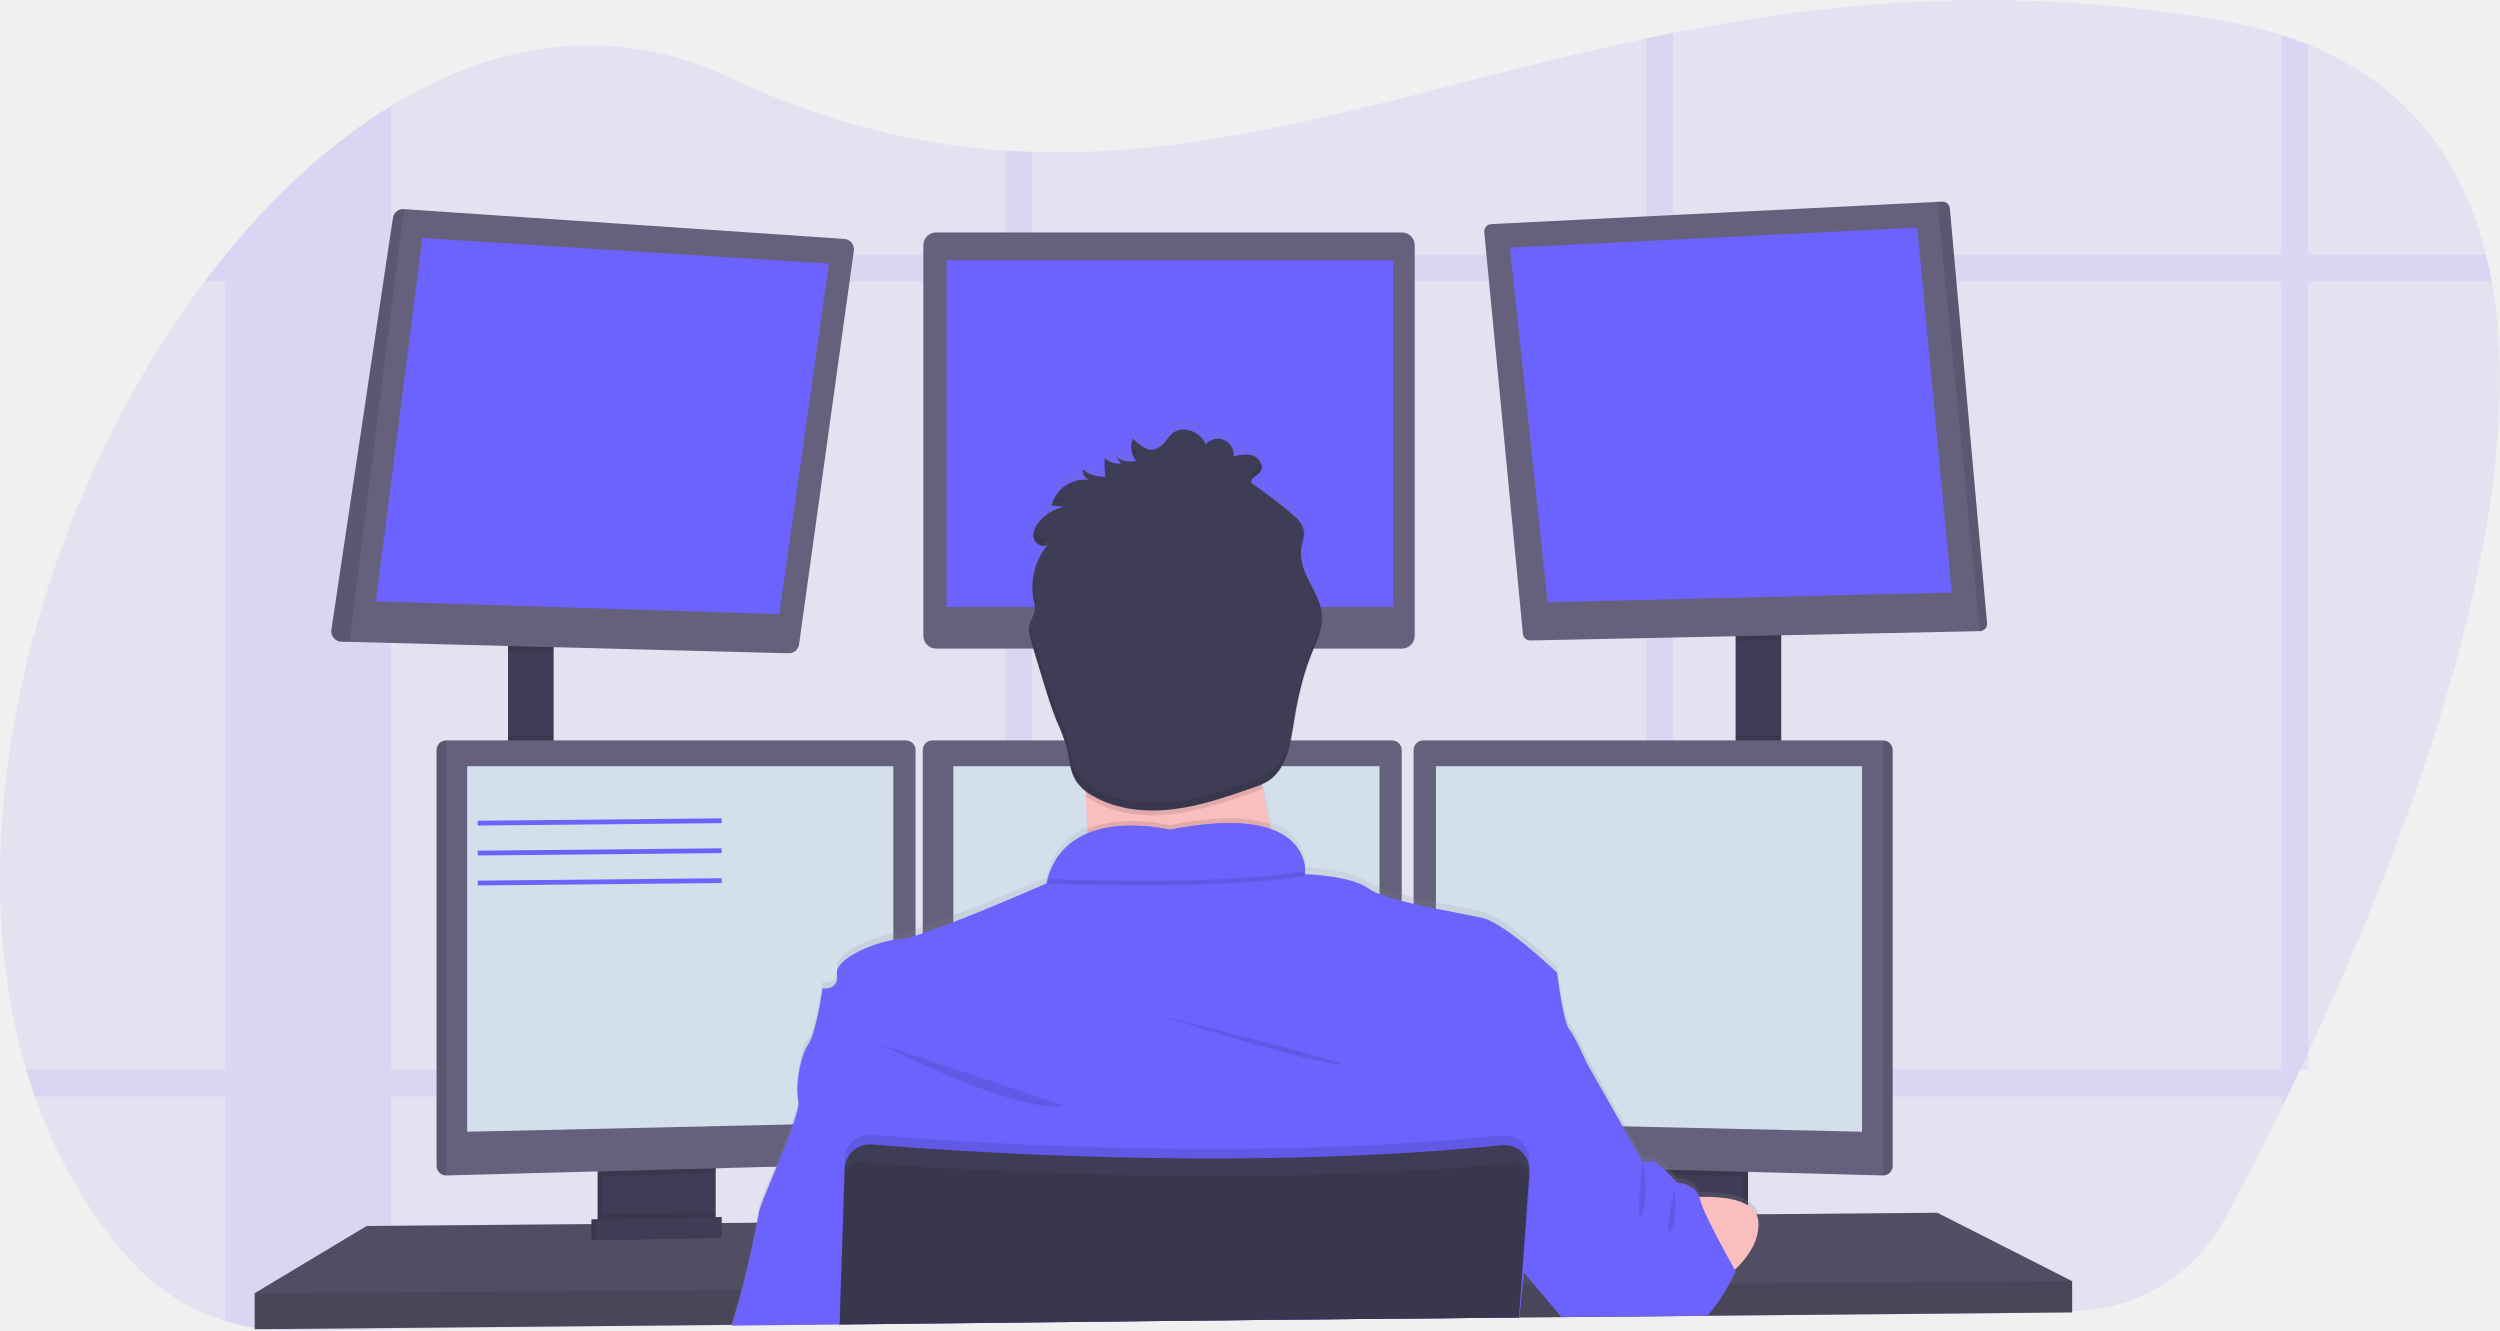
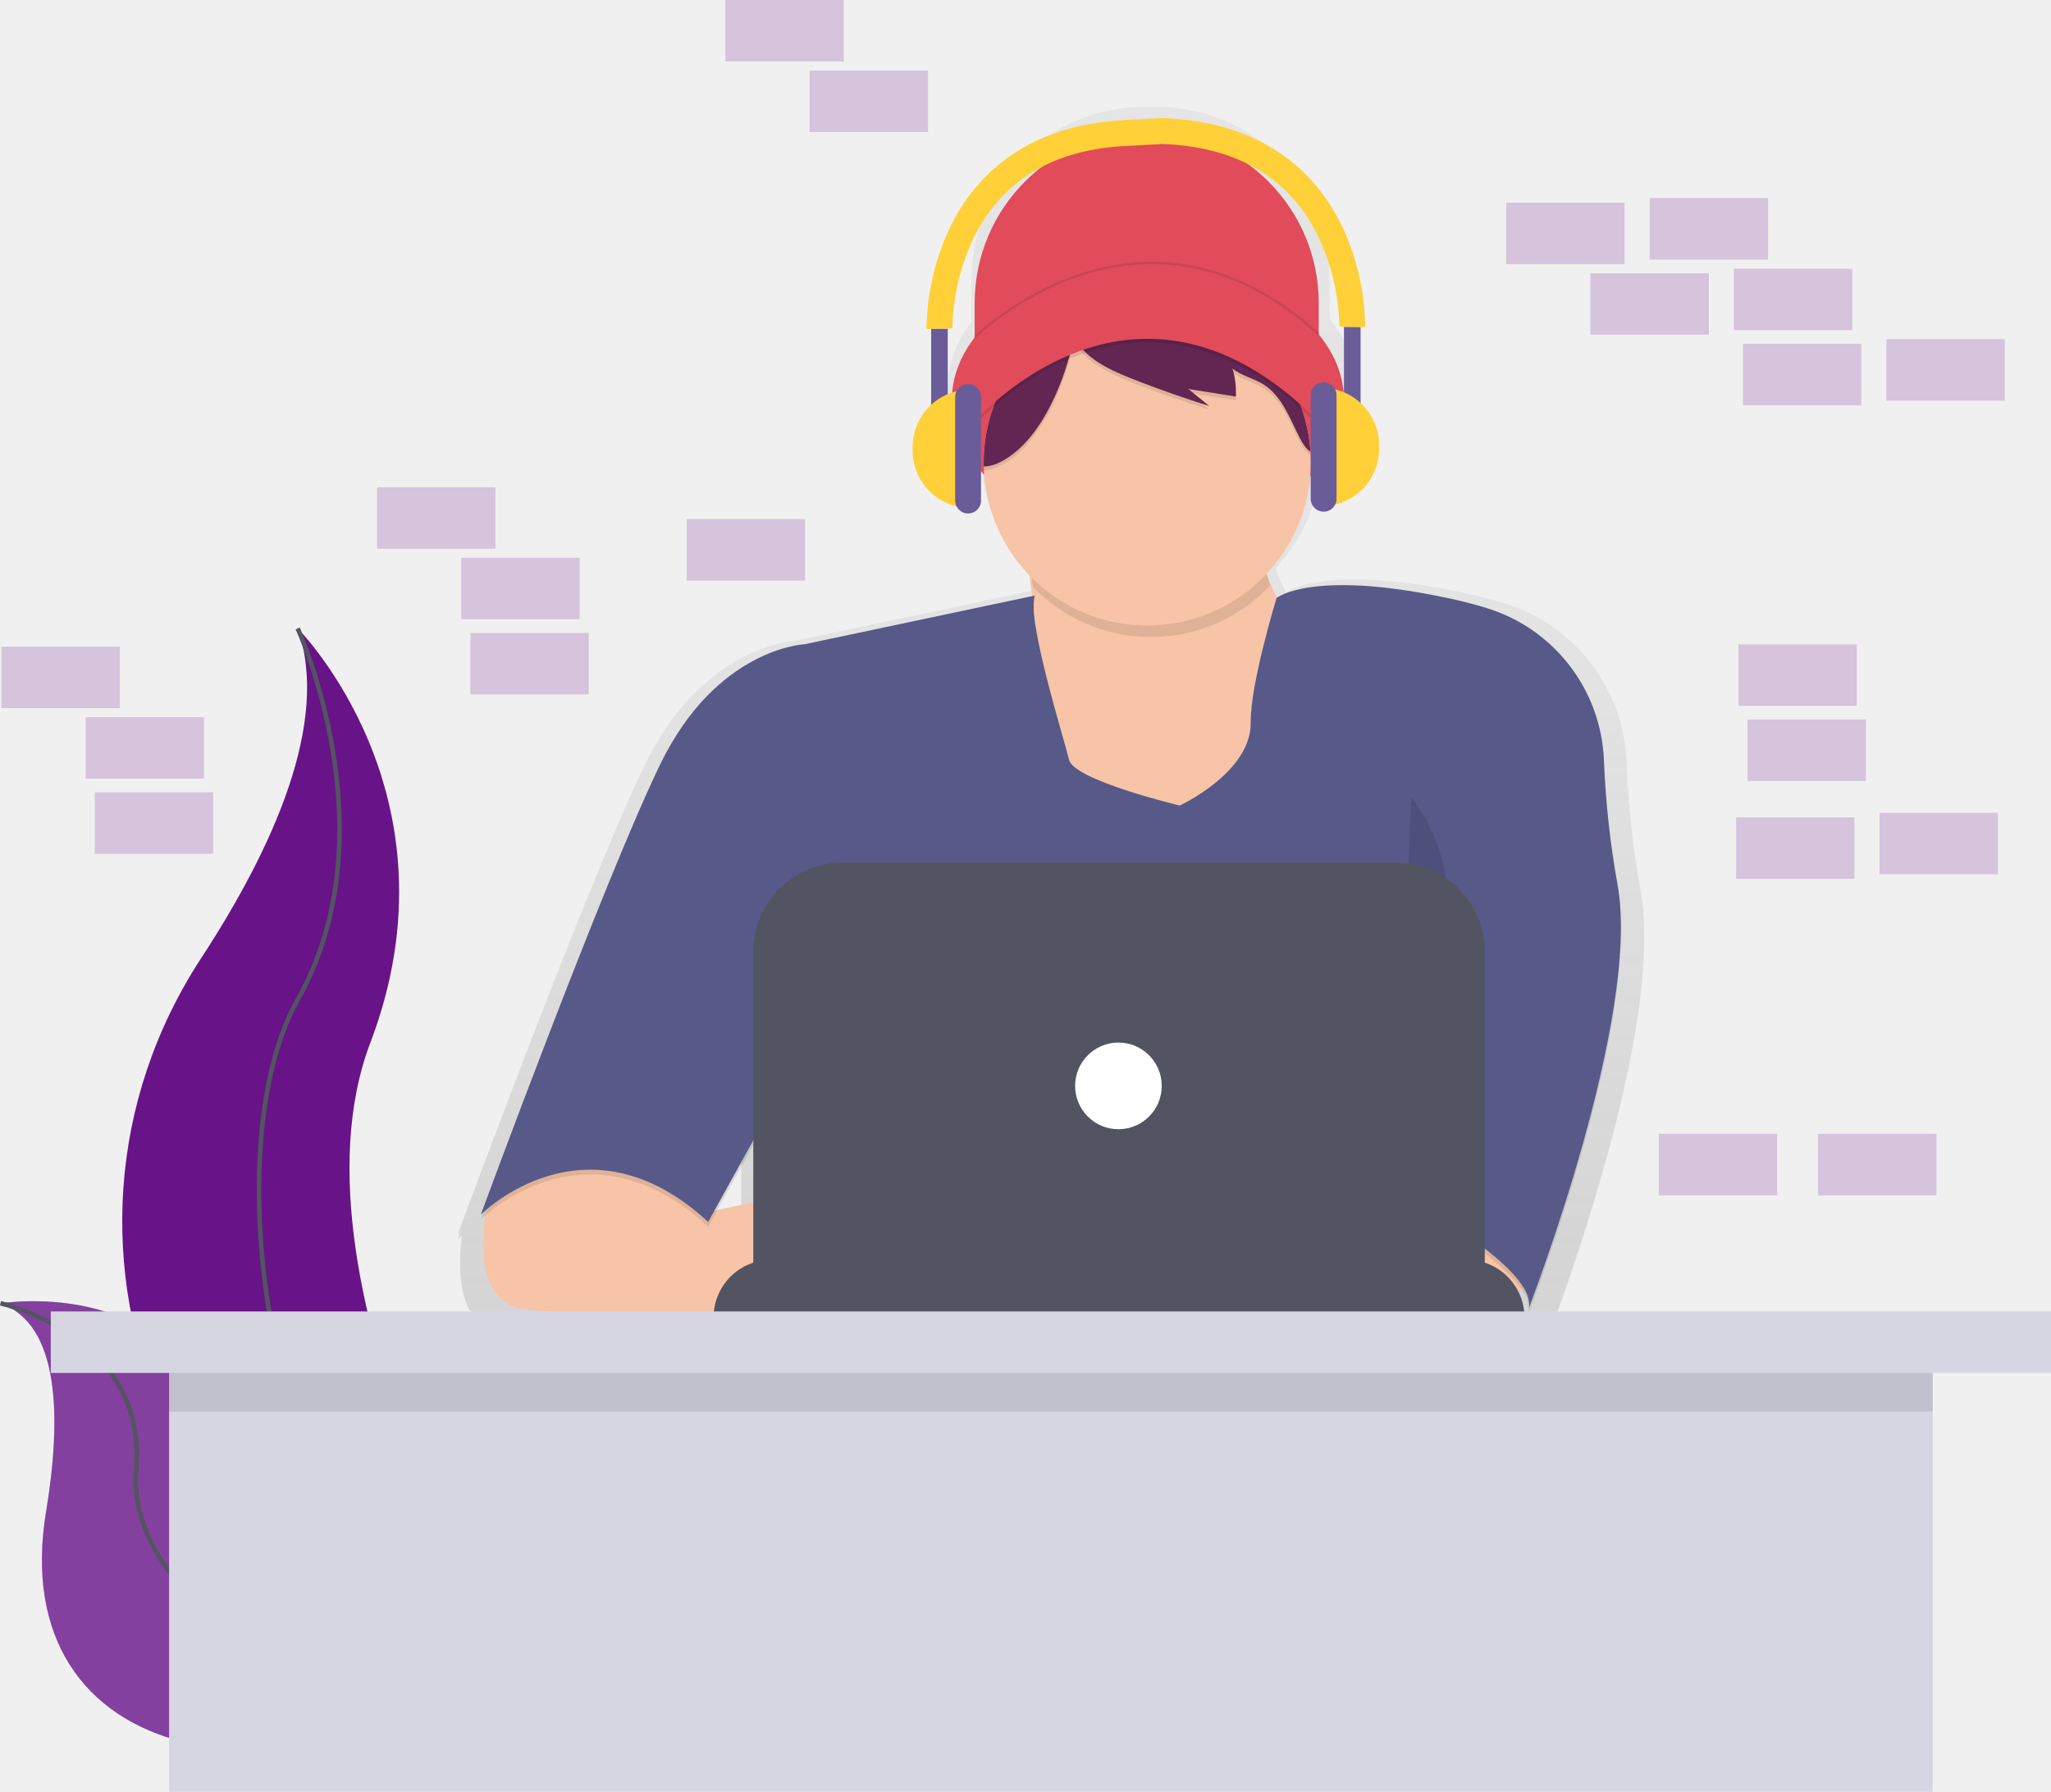
- <svg xmlns="http://www.w3.org/2000/svg" id="59725d3d-bdd8-4af0-9b66-49b8d09410bc" data-name="Layer 1" width="1041.32" height="554.17" viewBox="0 0 1041.32 554.17">
+ <svg xmlns="http://www.w3.org/2000/svg" id="6088ba52-b752-42bb-ac91-0a74df332082" data-name="Layer 1" width="900.94" height="787" viewBox="0 0 900.94 787">
  <defs>
-     <linearGradient id="dff037aa-d578-4bab-81e7-399360663117" x1="597.75" y1="725.44" x2="597.75" y2="347.69" gradientUnits="userSpaceOnUse">
+     <linearGradient id="33dd52eb-d837-4874-aadb-63a17bd6edfc" x1="611.05" y1="646" x2="611.05" y2="103.5" gradientUnits="userSpaceOnUse">
      <stop offset="0" stop-color="gray" stop-opacity="0.25" />
      <stop offset="0.54" stop-color="gray" stop-opacity="0.12" />
      <stop offset="1" stop-color="gray" stop-opacity="0.1" />
    </linearGradient>
  </defs>
-   <path d="M1040.82,611.12q-1.74,3.75-3.47,7.4-2.7,5.67-5.33,11.12c-.78,1.61-1.56,3.19-2.32,4.77-8.6,17.57-16.63,33.11-23.45,45.89A73.21,73.21,0,0,1,942.44,719l-151.65,1.65h-1.6l-13,.14-11.12.12-34.1.37-1.38,0-17.36.19h-.53l-107,1.16-95.51,1-11.11.12-69,.75H429l-44.75.48h-.48l-141.5,1.53-42.33.46a88.07,88.07,0,0,1-26.67-3.82,86.39,86.39,0,0,1-39.09-24.75C116,678.37,102.75,655,93.85,629.64q-1.93-5.49-3.6-11.12C59.44,514.37,97,380,164.6,290.08q4.25-5.64,8.64-11l.07-.08c20.79-25.52,44.1-46.84,68.93-62,44-26.91,92.75-34.49,140.7-11.9,40.57,19.12,78.45,28.11,115.17,30.55,3.71.24,7.42.42,11.11.53,84.23,2.65,163.17-27.7,255.87-47.29,3.69-.78,7.39-1.55,11.12-2.28,66.13-13.16,139.49-20.1,226.73-5.51a189.09,189.09,0,0,1,26.76,6.4q5.77,1.86,11.12,4c41.64,16.94,64.35,48.24,74,87.46q1.37,5.46,2.37,11.11C1134.3,384.41,1084.19,518.23,1040.82,611.12Z" transform="translate(-79.34 -172.91)" fill="#6c63ff" opacity="0.1" />
+   <rect x="763.63" y="283" width="52" height="27" fill="#681388" opacity="0.2" />
+   <rect x="767.63" y="316" width="52" height="27" fill="#681388" opacity="0.2" />
+   <rect x="724.63" y="87" width="52" height="27" fill="#681388" opacity="0.2" />
+   <rect x="761.63" y="118" width="52" height="27" fill="#681388" opacity="0.2" />
+   <rect x="661.63" y="89" width="52" height="27" fill="#681388" opacity="0.2" />
+   <rect x="828.63" y="149" width="52" height="27" fill="#681388" opacity="0.2" />
+   <rect x="765.63" y="151" width="52" height="27" fill="#681388" opacity="0.2" />
+   <rect x="698.63" y="120" width="52" height="27" fill="#681388" opacity="0.2" />
+   <rect x="825.63" y="357" width="52" height="27" fill="#681388" opacity="0.2" />
+   <rect x="762.63" y="359" width="52" height="27" fill="#681388" opacity="0.2" />
+   <path d="M280.17,332.5s73.29,73.29,31.92,182S383,804.14,383,804.14s-1.2-.18-3.43-.57C229.05,777,154.26,604.85,238,477,269.08,429.41,294.62,373.64,280.17,332.5Z" transform="translate(-149.42 -56.5)" fill="#681388" />
+   <path d="M280.17,332.5s41.37,89.84,0,163.12-7.09,279,102.84,308.52" transform="translate(-149.42 -56.5)" fill="none" stroke="#535461" stroke-miterlimit="10" stroke-width="2" />
+   <path d="M149.63,628.92s83.63-13.32,91.25,61.63S401.7,775.89,401.7,775.89s-1,.68-2.87,1.91c-126.49,83-247.4,52.89-229.17-57.36C176.43,679.45,175.87,638.28,149.63,628.92Z" transform="translate(-149.42 -56.5)" fill="#681388" />
+   <path d="M149.63,628.92s83.63-13.32,91.25,61.63S401.7,775.89,401.7,775.89s-1,.68-2.87,1.91c-126.49,83-247.4,52.89-229.17-57.36C176.43,679.45,175.87,638.28,149.63,628.92Z" transform="translate(-149.42 -56.5)" fill="#f5f5f5" opacity="0.2" />
+   <path d="M149.63,628.92s64.91,14.25,59.58,73.27S305.61,832,401.7,775.89" transform="translate(-149.42 -56.5)" fill="none" stroke="#535461" stroke-miterlimit="10" stroke-width="2" />
+   <rect x="0.63" y="284" width="52" height="27" fill="#681388" opacity="0.2" />
+   <rect x="37.63" y="315" width="52" height="27" fill="#681388" opacity="0.2" />
+   <rect x="318.63" width="52" height="27" fill="#681388" opacity="0.2" />
+   <rect x="728.63" y="498" width="52" height="27" fill="#681388" opacity="0.2" />
+   <rect x="41.63" y="348" width="52" height="27" fill="#681388" opacity="0.2" />
+   <rect x="355.63" y="31" width="52" height="27" fill="#681388" opacity="0.2" />
+   <rect x="165.63" y="214" width="52" height="27" fill="#681388" opacity="0.2" />
+   <rect x="202.63" y="245" width="52" height="27" fill="#681388" opacity="0.2" />
+   <rect x="301.63" y="228" width="52" height="27" fill="#681388" opacity="0.2" />
+   <rect x="206.63" y="278" width="52" height="27" fill="#681388" opacity="0.2" />
+   <rect x="798.63" y="498" width="52" height="27" fill="#681388" opacity="0.2" />
+   <path d="M870.07,447.61a412.25,412.25,0,0,1-6.18-56.71h0a76,76,0,0,0-53.46-69.38c-5.46-1.68-11.47-3.25-18.11-4.66-58.2-12.36-75.88-1.57-77.89-.15A74.63,74.63,0,0,1,710,307.1c-.1-.34-.19-.68-.29-1a74.51,74.51,0,0,0,19.91-44.89c9.71-9.84,15.38-21.72,15.38-34.51,0-11-4.2-21.32-11.55-30.25V179.07a75.57,75.57,0,0,0-75.57-75.57h-6.13a75.57,75.57,0,0,0-75.57,75.57v18.73c-6.67,8.61-10.45,18.44-10.45,28.88,0,12.52,5.44,24.16,14.78,33.88a74.52,74.52,0,0,0,20.74,46.34c.41,2.84.83,5.89,1.24,9.11L498.39,338s-40.14,1.65-66,55C410.52,438.19,367,554.29,354.11,588.85h0c-2.33,6.26-3.65,9.85-3.65,9.85s.43-.43,1.24-1.17l-1.24,3.37s.63-.64,1.83-1.69c-1.82,14.46-2.08,39.29,16.86,42.38,15.88,2.59,56.8,3.66,87.71,4.09v0H459c20.49.27,36.08.27,36.08.27v-.27H827.52v-3.41a22.91,22.91,0,0,0-1.83-9l.46-.56a18.25,18.25,0,0,1,3.45,8,8,8,0,0,1-.16.84l.2-.51a8.56,8.56,0,0,1-.2,2.71s42.65-109.89,42.19-175.51A111.17,111.17,0,0,0,870.07,447.61ZM604.22,330.86a76.25,76.25,0,0,1-1.06-9.48s0-.06,0-.09C603.53,324.38,603.89,327.58,604.22,330.86ZM475,566.9v26.19L458.6,596.6Z" transform="translate(-149.42 -56.5)" fill="url(#33dd52eb-d837-4874-aadb-63a17bd6edfc)" />
+   <path d="M503.71,57.57h0a75.57,75.57,0,0,1,75.57,75.57v32.24a0,0,0,0,1,0,0H428.14a0,0,0,0,1,0,0V133.14A75.57,75.57,0,0,1,503.71,57.57Z" fill="#e14b5a" />
+   <ellipse cx="504.24" cy="175.95" rx="86.14" ry="59.19" fill="#e14b5a" />
+   <path d="M598.44,289.79s18,94.07,0,119.44,55,35.41,55,35.41L729,417.16l10.57-67.65s-46-25.9-36.47-78.22Z" transform="translate(-149.42 -56.5)" fill="#f7c4a7" />
+   <path d="M821.46,606.89s4.76,20.61-21.14,24.31a146.45,146.45,0,0,1-46.08-.55l-5.71-51.77h60.25Z" transform="translate(-149.42 -56.5)" fill="#f7c4a7" />
+   <path d="M364.12,580.51S352.68,627,378.58,631.2s121,4.23,121,4.23v-55l-43.06,9.2L416.1,550.87Z" transform="translate(-149.42 -56.5)" fill="#f7c4a7" />
+   <path d="M604,320.18l-101.21,21.4s-38.58,1.59-63.42,52.85-78.75,197.66-78.75,197.66,46-46.51,99.89,3.17l35.94-65-7.93,103.06H767V584.69s58.13,31.18,53.91,48.62c0,0,49.75-128.18,39-186.43a396.18,396.18,0,0,1-5.94-54.5h0a73,73,0,0,0-51.38-66.67c-5.24-1.61-11-3.12-17.4-4.47-59.72-12.68-75,0-75,0s-11.57,37.64-11.36,54.7c.26,21.93-31.18,36.47-31.18,36.47s-46.51-11.1-48.62-20.08S600.28,330.75,604,320.18Z" transform="translate(-149.42 -56.5)" opacity="0.1" />
+   <path d="M604,318.07l-101.21,21.4s-38.58,1.59-63.42,52.85S360.61,590,360.61,590s46-46.51,99.89,3.17l35.94-65L488.51,631.2H767V582.58s58.13,31.18,53.91,48.62c0,0,49.75-128.18,39-186.43a396.18,396.18,0,0,1-5.94-54.5h0a73,73,0,0,0-51.38-66.67c-5.24-1.61-11-3.12-17.4-4.47-59.72-12.68-75,0-75,0s-11.57,37.64-11.36,54.7c.26,21.93-31.18,36.47-31.18,36.47s-46.51-11.1-48.62-20.08S600.28,328.64,604,318.07Z" transform="translate(-149.42 -56.5)" fill="#575988" />
+   <path d="M707.42,313.58a71.53,71.53,0,0,1-2.76-37.52L600,294.55s1.51,7.91,3.22,19.76a71.86,71.86,0,0,0,104.18-.73Z" transform="translate(-149.42 -56.5)" opacity="0.1" />
+   <path d="M725.27,259.67a71.88,71.88,0,0,1-143.73,1.74c0-.58,0-1.16,0-1.74a71.89,71.89,0,0,1,40.29-64.59q3.23-1.58,6.64-2.84a72.39,72.39,0,0,1,37-3.44h0a71.82,71.82,0,0,1,59.61,66.1Q725.27,257.27,725.27,259.67Z" transform="translate(-149.42 -56.5)" fill="#f7c4a7" />
  <g opacity="0.1">
-     <path d="M242.24,217V726.62l-42.33.46a88.07,88.07,0,0,1-26.67-3.82V279h.07C194.1,253.45,217.41,232.13,242.24,217Z" transform="translate(-79.34 -172.91)" fill="#6c63ff" />
-     <path d="M1117.24,290.08H164.6q4.25-5.64,8.64-11V279h941.63Q1116.24,284.43,1117.24,290.08Z" transform="translate(-79.34 -172.91)" fill="#6c63ff" />
-     <path d="M1040.82,191.51v427h-3.47q-2.7,5.67-5.33,11.12c-.78,1.61-1.56,3.19-2.32,4.77V187.47Q1035.47,189.33,1040.82,191.51Z" transform="translate(-79.34 -172.91)" fill="#6c63ff" />
-     <path d="M776.21,186.58V720.83l-11.12.12V188.86C768.78,188.08,772.48,187.31,776.21,186.58Z" transform="translate(-79.34 -172.91)" fill="#6c63ff" />
-     <path d="M509.22,236.15V723.73l-11.11.12V235.62C501.82,235.86,505.53,236,509.22,236.15Z" transform="translate(-79.34 -172.91)" fill="#6c63ff" />
-     <path d="M1037.35,618.52q-2.7,5.67-5.33,11.12H93.85q-1.93-5.49-3.6-11.12Z" transform="translate(-79.34 -172.91)" fill="#6c63ff" />
+     <path d="M628.36,193.93l.1-.06q-3.41,1.26-6.64,2.84a71.89,71.89,0,0,0-40.29,64.59c0,.58,0,1.16,0,1.74a16,16,0,0,0,6.45-1.55c17.52-8.18,28-33.2,32.16-50.65C621.64,204.59,623.05,197.55,628.36,193.93Z" transform="translate(-149.42 -56.5)" />
+     <path d="M683.37,195.94a71.28,71.28,0,0,0-17.87-5.51,23.06,23.06,0,0,1,12.83,8.06,32.86,32.86,0,0,1,3.93,7,72.07,72.07,0,0,0-60.45,1.25c4.51,9.89,18.5,15.28,27.84,18.89q15.34,5.92,31,10.83l-9.24-7.5,20.87,3.32a36.15,36.15,0,0,0-1.46-12.3c4,3.22,9.3,4.3,13.64,7,8.13,5.13,11.52,15,15.95,23.55,1.17,2.26,2.55,4.57,4.66,6A71.91,71.91,0,0,0,683.37,195.94Z" transform="translate(-149.42 -56.5)" />
  </g>
-   <rect x="211.6" y="265.83" width="19" height="57.66" fill="#3f3d56" />
-   <rect x="722.93" y="262.83" width="19" height="61" fill="#3f3d56" />
-   <polygon points="863.1 533.65 863.1 546.65 711.18 548.05 709.56 548.08 651.82 548.61 650.44 548.63 632.89 548.78 632.37 548.78 525.39 549.77 349.78 551.4 349.63 551.4 304.98 551.82 304.5 551.83 106.1 553.65 106.1 538.65 152.75 510.65 246.35 509.87 248.35 509.86 249.01 509.85 251.01 509.82 295.95 509.45 297.96 509.44 298.6 509.43 300.6 509.42 315.01 509.3 315.39 509.29 350.94 508.99 351.23 508.99 628.63 506.65 635.42 506.6 636.1 506.6 641.28 506.55 678.93 506.24 680.93 506.21 682.78 506.19 683.74 506.19 695.45 506.1 697.77 506.07 700.88 506.05 710.63 505.96 726.1 505.83 728.1 505.81 731.58 505.79 732.23 505.79 806.94 505.15 863.1 533.65" fill="#65617d" />
-   <polygon points="863.1 533.65 863.1 546.65 711.18 548.05 709.56 548.08 651.82 548.61 650.44 548.63 632.89 548.78 632.37 548.78 525.39 549.77 349.78 551.4 349.63 551.4 304.98 551.82 304.5 551.83 106.1 553.65 106.1 538.65 152.75 510.65 246.35 509.87 248.35 509.86 249.01 509.85 251.01 509.82 295.95 509.45 297.96 509.44 298.6 509.43 300.6 509.42 315.01 509.3 315.39 509.29 350.94 508.99 351.23 508.99 628.63 506.65 635.42 506.6 636.1 506.6 641.28 506.55 678.93 506.24 680.93 506.21 682.78 506.19 683.74 506.19 695.45 506.1 697.77 506.07 700.88 506.05 710.63 505.96 726.1 505.83 728.1 505.81 731.58 505.79 732.23 505.79 806.94 505.15 863.1 533.65" opacity="0.2" />
-   <path d="M375.44,656.57v24.49a6.13,6.13,0,0,1-3.5,5.54,6,6,0,0,1-2.5.6l-34.9.74a6,6,0,0,1-2.7-.57,6.12,6.12,0,0,1-3.57-5.57V656.57Z" transform="translate(-79.34 -172.91)" fill="#3f3d56" />
-   <path d="M375.44,656.57v24.49a6.13,6.13,0,0,1-3.5,5.54,6,6,0,0,1-2.5.6l-34.9.74a6,6,0,0,1-2.7-.57,6.12,6.12,0,0,1-3.57-5.57V656.57Z" transform="translate(-79.34 -172.91)" opacity="0.1" />
-   <path d="M377.44,656.57v24.49a6.13,6.13,0,0,1-3.5,5.54,6,6,0,0,1-2.5.6l-34.9.74a6,6,0,0,1-2.7-.57,6.12,6.12,0,0,1-3.57-5.57V656.57Z" transform="translate(-79.34 -172.91)" fill="#3f3d56" />
-   <rect x="680.93" y="483.66" width="47.17" height="31.5" fill="#3f3d56" />
-   <rect x="680.93" y="483.66" width="47.17" height="31.5" opacity="0.1" />
-   <rect x="678.93" y="483.66" width="47.17" height="31.5" fill="#3f3d56" />
-   <polygon points="230.6 265.82 230.6 271.55 211.6 271.06 211.6 265.82 230.6 265.82" opacity="0.1" />
-   <path d="M435,277.31l-22.83,164a4.3,4.3,0,0,1-4.37,3.71L225,440.28l-3.47-.09a4.3,4.3,0,0,1-4.16-4.87L243,263.64a4.3,4.3,0,0,1,4.54-3.63L431,272.43A4.29,4.29,0,0,1,435,277.31Z" transform="translate(-79.34 -172.91)" fill="#65617d" />
-   <polygon points="175.93 99.16 156.6 250.49 324.6 255.82 345.26 109.82 175.93 99.16" fill="#6c63ff" />
-   <rect x="384.6" y="96.82" width="204.67" height="173.33" rx="5.33" ry="5.33" fill="#65617d" />
-   <rect x="394.26" y="108.49" width="186" height="144.33" fill="#6c63ff" />
-   <polygon points="741.93 262.82 741.93 266.61 722.93 267 722.93 262.82 741.93 262.82" opacity="0.1" />
-   <path d="M907,432.53a3.08,3.08,0,0,1-3,3.28L716.8,439.68a3.08,3.08,0,0,1-3.13-2.79L697.58,269.61a3.08,3.08,0,0,1,2.92-3.37L886.28,257l2-.1a3.07,3.07,0,0,1,3.22,2.8Z" transform="translate(-79.34 -172.91)" fill="#65617d" />
-   <polygon points="628.93 103.16 798.6 94.82 812.93 246.82 644.6 250.82 628.93 103.16" fill="#6c63ff" />
-   <path d="M907,432.53a3.08,3.08,0,0,1-3,3.28L886.28,257l2-.1a3.07,3.07,0,0,1,3.22,2.8Z" transform="translate(-79.34 -172.91)" opacity="0.1" />
-   <path d="M247.57,260,225,440.28l-3.47-.09a4.3,4.3,0,0,1-4.16-4.87L243,263.64A4.3,4.3,0,0,1,247.57,260Z" transform="translate(-79.34 -172.91)" opacity="0.1" />
-   <rect x="211.6" y="306.41" width="19" height="17.08" opacity="0.1" />
-   <polygon points="298.1 483.65 298.1 488.62 250.93 489.88 250.93 483.65 298.1 483.65" opacity="0.1" />
-   <path d="M460.69,485.27v168.2a4,4,0,0,1-3.85,3.95l-191.65,5.1h-.05a4,4,0,0,1-3.95-3.95V485.27a4,4,0,0,1,3.95-3.95h191.6A4,4,0,0,1,460.69,485.27Z" transform="translate(-79.34 -172.91)" fill="#65617d" />
-   <path d="M265.19,481.32v181.2h-.05a4,4,0,0,1-3.95-3.95V485.27a4,4,0,0,1,3.95-3.95Z" transform="translate(-79.34 -172.91)" opacity="0.1" />
-   <polygon points="194.6 319.15 372.1 319.15 372.1 467.4 194.6 471.4 194.6 319.15" fill="#d4dfec" />
-   <rect x="722.93" y="306.41" width="19" height="17.42" opacity="0.1" />
-   <polygon points="726.1 483.65 726.1 490.06 678.93 488.8 678.93 483.65 726.1 483.65" opacity="0.1" />
-   <path d="M867.69,485.27v173.3a4,4,0,0,1-4,3.95h0L672,657.42a4,4,0,0,1-3.85-3.95V485.27a4,4,0,0,1,3.95-3.95h191.6A4,4,0,0,1,867.69,485.27Z" transform="translate(-79.34 -172.91)" fill="#65617d" />
-   <path d="M867.69,485.27v173.3a4,4,0,0,1-4,3.95h0V481.32h0A4,4,0,0,1,867.69,485.27Z" transform="translate(-79.34 -172.91)" opacity="0.1" />
-   <polygon points="775.6 319.15 598.1 319.15 598.1 467.4 775.6 471.4 775.6 319.15" fill="#d4dfec" />
-   <path d="M663.19,485.27v168.2a4,4,0,0,1-3.85,3.95l-191.65,5.1h0a4,4,0,0,1-4-3.95V485.27a4,4,0,0,1,3.95-3.95h191.6A4,4,0,0,1,663.19,485.27Z" transform="translate(-79.34 -172.91)" fill="#65617d" />
-   <polygon points="397.1 319.15 574.6 319.15 574.6 467.4 397.1 471.4 397.1 319.15" fill="#d4dfec" />
-   <polygon points="863.1 533.65 863.1 546.65 711.18 548.05 709.56 548.08 651.82 548.61 650.44 548.63 632.89 548.78 632.37 548.78 525.39 549.77 349.78 551.4 349.63 551.4 304.98 551.82 304.5 551.83 106.1 553.65 106.1 538.65 308.61 537.32 309.09 537.32 350.08 537.04 350.27 537.04 633.35 535.17 633.64 535.17 633.81 535.16 634.28 535.16 639.07 535.13 640.53 535.13 715.02 534.63 719.42 534.61 720.4 534.6 863.1 533.65" opacity="0.1" />
-   <circle cx="487.26" cy="272.16" r="51.33" fill="#fbbebe" />
-   <path d="M383.74,725.09c0-.11.06-.23.1-.35,1-3.59,2.78-9.66,4.11-14.51.17-.6.33-1.19.48-1.75,1.47-5.47,4.33-18.28,5.92-26.27.56-2.81,1-5,1.09-6.1.2-1.69,3.21-8.92,6.62-17.23,2.39-5.84,5-12.22,6.91-17.6a61.38,61.38,0,0,0,2.93-9.85,5.1,5.1,0,0,0,0-2.13,14.69,14.69,0,0,1-.48-3.5v0c-.23-6.2,1.62-16,4.48-20.11,3.5-5,6-23.66,6-23.66s5.18.75,6-3.53a6.15,6.15,0,0,0,.1-1.4,7.41,7.41,0,0,0-.09-1.11c-.89-6.24,14.72-12.88,23.5-14.31a19.67,19.67,0,0,1,3-.28,27.24,27.24,0,0,0,6.25-1.44q1.4-.43,3-1c3.68-1.24,8.08-2.88,12.75-4.68,17.56-6.81,38.82-16,38.82-16,.15-.71.32-1.39.51-2.06a27.71,27.71,0,0,1,16.35-18.93h0c0-.66,0-1.33,0-2,0-3.45-.15-7-.3-10.54,0-.69-.06-1.38-.1-2.07,0-.2,0-.41,0-.61s0-.35,0-.52c0-.7-.07-1.4-.11-2.09l-.18-.14a16.41,16.41,0,0,1-3.9-4.2,15.27,15.27,0,0,1-1.42-3c-1.25-3.39-1.54-7.17-2.38-10.75l-.18-.74a84,84,0,0,0-4-10.58c-2.21-5.42-3.91-11-5.6-16.65q-1.54-5.13-3.11-10.28l-1.58-5.24c-.3-1-.6-2-.83-3v0a13.27,13.27,0,0,1-.26-1.4,0,0,0,0,1,0,0,10,10,0,0,1,.24-4.61,32.09,32.09,0,0,1,1.32-3,7.87,7.87,0,0,0,.5-1.38v0a3,3,0,0,0,.08-.32,5.65,5.65,0,0,0,.11-1.08,18.46,18.46,0,0,0-.52-3.89.07.07,0,0,1,0-.05,2.56,2.56,0,0,0-.05-.27,25.48,25.48,0,0,1-.36-3,28.45,28.45,0,0,1,3.47-15.57l.19-.36a25.22,25.22,0,0,1,1.84-2.78h0c.31-.42.63-.82,1-1.22-1.4,1.34-3.7.75-5-.69a3.61,3.61,0,0,1-.55-.75,3.81,3.81,0,0,1-.23-.45c-.05-.12-.09-.25-.13-.38-.7-2.45.52-5.06,2.12-7.05a18.49,18.49,0,0,1,5.74-4.7h0a3.84,3.84,0,0,1,.4-.21,17.12,17.12,0,0,1,2.64-1.06h0a15.06,15.06,0,0,1,1.63-.44l-3.71-.34-1.5-.14a14.49,14.49,0,0,1,13-10.91h1.08a11.73,11.73,0,0,1,1.57.13,4.44,4.44,0,0,1-2.65-4.33,14.41,14.41,0,0,0,9.19,3.06h.38a30,30,0,0,1-.34-3.27h0a0,0,0,0,1,0,0,0,0,0,0,1,0,0,33.19,33.19,0,0,1,0-4.46,8.44,8.44,0,0,0,6.78,2.26l-2.08-2.9a9.49,9.49,0,0,0,6.56,2.05l.48-.05a7,7,0,0,0,1.19-.23l.09,0c-.19-.24-.36-.49-.53-.75l-.06-.12a9.67,9.67,0,0,1-1-2.09,6.59,6.59,0,0,1-.24-.87h0a8.75,8.75,0,0,1,.45-5.45c3.23,2.7,6.77,6.39,11,3.6s4.37-7.91,11-7.39a10.2,10.2,0,0,1,8.41,6.12,6.75,6.75,0,0,1,7.67-1.75,6.85,6.85,0,0,1,3.88,6.89c2.75-.69,5.71-1.37,8.35-.33s4.34,4.41,2.84,6.66a1.43,1.43,0,0,1-.14.2c-1.23,1.59-3.95,2.46-3.66,4.46l.42.3,1.3.94a.05.05,0,0,1,0,0q7.65,5.52,14.9,11.6c2.48,2.08,5.12,4.58,5.29,7.83a8.64,8.64,0,0,1-.24,2.37h0c-.16.78-.38,1.56-.55,2.34a19.51,19.51,0,0,0-.34,6.05h0c.07.59.16,1.17.27,1.76,1.53,7.73,7.71,14.11,8.32,22l0,.56a17.78,17.78,0,0,1-.07,2.53c-.46,4.8-2.68,9.41-4.48,14-.11.28-.22.56-.32.84-3.47,9-5.47,18.59-7,28.16a100.26,100.26,0,0,1-2,10.09A26.73,26.73,0,0,1,611,492.07a16.22,16.22,0,0,1-3.36,3,18.67,18.67,0,0,1-2.65,1.41s0,0,0,.06c.11.61.2,1.22.31,1.83.06.32.11.64.17,1h0a.14.14,0,0,0,0,.06c.84,4.73,1.8,9.36,2.81,13.76l.51,2.19c12.6,4.55,14.09,13.87,14.18,17.44a9.64,9.64,0,0,1,0,1.43s19,.5,26.5,6a20.34,20.34,0,0,0,4.51,2.3,83,83,0,0,0,9.25,2.89c1.61.42,3.29.83,5,1.23,3,.69,6.18,1.36,9.25,2,8.19,1.65,15.9,3,19.81,4,9.33,2.36,30.67,22.82,30.67,22.82s2.5,20.64,5,23.65,7,13.59,7,13.59l16.54,29.41,7,12.37h4.5c.62,0,1.84.88,3.21,2.1,1.19,1.06,2.51,2.38,3.67,3.58l1.92,2.05,1.2,1.33s7.27.18,9.24,5.93c5.92-.17,13.19.22,18.28,2.5a14.14,14.14,0,0,1,2,1.08,8.68,8.68,0,0,1,4.13,5.66,8.34,8.34,0,0,1,.18,1.44c0,.57,0,1.14,0,1.7-.36,7.57-5.29,13.87-9.82,18.11l.32.57s-.15.36-.44,1c-.08.19-.18.4-.29.64h0c-.59,1.26-1.53,3.15-2.76,5.36a63.31,63.31,0,0,1-9.57,13.17l-.29.3-57.74.53-.17-.2L719.87,708l-5.57-6.64-.17-.21-.16,1.59-.54,5.3-1.3,12.81-.07.64,0,.17-.15,1.48.11-1.48h-.29l-107,1L429.11,724.6l0,.84h-.14l0-.84-44.75.48Z" transform="translate(-79.34 -172.91)" fill="url(#dff037aa-d578-4bab-81e7-399360663117)" />
-   <path d="M617.94,550.07s-99.5,12-90,0c3.44-4.34,4.39-17.2,4.2-31.85-.06-4.45-.22-9.06-.45-13.65-1.1-22-3.75-43.5-3.75-43.5s87-41,77-8.5c-4,13.13-2.69,31.57.35,48.88.89,5.05,1.92,10,3,14.7A344.67,344.67,0,0,0,617.94,550.07Z" transform="translate(-79.34 -172.91)" fill="#fbbebe" />
-   <path d="M617.94,550.07s-99.5,12-90,0c3.44-4.34,4.39-17.2,4.2-31.85,15.17-6.48,34.47-1.65,34.47-1.65,20.32-4.05,33.35-3.26,41.68-.42A344.67,344.67,0,0,0,617.94,550.07Z" transform="translate(-79.34 -172.91)" opacity="0.1" />
-   <path d="M429.08,725.44l0-.84,175.62-1.91,107-1H712l-.11,1.48.15-1.48h.19l0-.17,1.37-13.45.52-5.09.16-1.59.14-1.33,6.18-20.61,6.18-20.58,5.2-17.33,7.94-26.48s-4.5-10.5-7-13.5-5-23.5-5-23.5-21.34-20.33-30.67-22.67c-3.91-1-11.63-2.33-19.83-4-3.07-.62-6.22-1.28-9.25-2-1.71-.39-3.39-.8-5-1.21a87.91,87.91,0,0,1-9.25-2.86,20.7,20.7,0,0,1-4.5-2.29c-7.35-5.39-25.77-6-26.48-6h0a.42.42,0,0,1,0-.07v-.09a10.26,10.26,0,0,0,0-1.26c0-.4,0-.87-.09-1.4,0-.16,0-.33-.07-.5-.05-.36-.11-.74-.2-1.14a5,5,0,0,0-.12-.53,17.21,17.21,0,0,0-1.25-3.49c-.07-.16-.16-.33-.24-.49a18.25,18.25,0,0,0-1.7-2.63c-.13-.17-.27-.35-.42-.52a19.58,19.58,0,0,0-2.72-2.64c-.27-.21-.55-.43-.84-.63a4.67,4.67,0,0,0-.51-.36l-.89-.58-.83-.48c-.73-.4-1.5-.79-2.34-1.16-.26-.12-.54-.23-.82-.34s-.72-.28-1.09-.42l-.06,0L608,518c-.57-.19-1.15-.36-1.76-.53l-.93-.24-1-.23-1-.21c-1-.2-2.07-.38-3.19-.52l-1.14-.14-1.17-.12-1.21-.1-1.72-.1-2-.07a124.68,124.68,0,0,0-26.24,2.79,72.27,72.27,0,0,0-18.26-1.68l-.87,0-1,.06-.64,0-1.29.12c-.43,0-.87.09-1.3.15s-.88.11-1.31.18l-.66.11c-.65.11-1.31.23-2,.37q-.33.06-.66.15c-.87.19-1.74.42-2.6.68-.43.12-.86.26-1.29.41-.22.06-.43.14-.64.22l-.64.23-.63.25-.75.3c-.38.16-.75.33-1.12.51-.21.09-.42.19-.62.3s-.41.2-.6.31a27.75,27.75,0,0,0-6.21,4.38l-.51.49-.5.51c-.17.17-.33.35-.49.53a23.82,23.82,0,0,0-1.82,2.25c-.16.21-.31.42-.46.64a26.69,26.69,0,0,0-1.72,2.92c-.13.24-.25.49-.37.73a32.7,32.7,0,0,0-2,5.25q-.28,1-.51,2S494,550.24,476.44,557c-4.67,1.8-9.07,3.43-12.75,4.66-1.07.36-2.07.69-3,1a26.7,26.7,0,0,1-6.25,1.44,19.67,19.67,0,0,0-3,.28c-8.07,1.31-21.9,7-23.41,12.71a3.69,3.69,0,0,0-.1,1.4s0,.07,0,.11c1,7-6,6-6,6s-2.5,18.5-6,23.5c-2.53,3.6-4.26,11.63-4.48,17.69v0a19.61,19.61,0,0,0,.44,5.63c0,.05,0,.1,0,.14.4,1.34-.56,5-2.19,9.69-1.77,5.15-4.35,11.55-6.83,17.59-3.74,9.12-7.26,17.4-7.48,19.22-.09.81-.35,2.26-.71,4.13-1.46,7.62-4.7,22.13-6.3,28-1.19,4.38-2.92,10.38-4.11,14.5,0,.12-.07.24-.1.35L429,724.6l0,.84h.14Z" transform="translate(-79.34 -172.91)" fill="#6c63ff" />
-   <path d="M445.44,607.57s57,29.5,77.5,26Z" transform="translate(-79.34 -172.91)" opacity="0.1" />
-   <path d="M561.44,595.57s55.5,18,74,20.5S561.44,595.57,561.44,595.57Z" transform="translate(-79.34 -172.91)" opacity="0.1" />
-   <path d="M623,537.65c-29,5.34-83.6,4.19-107.2,3.38,8.65-31,50.83-20.46,50.83-20.46C618.84,510.15,622.84,531.77,623,537.65Z" transform="translate(-79.34 -172.91)" opacity="0.1" />
-   <path d="M623,535.65c-29,5.34-83.6,4.19-107.2,3.38,8.65-31,50.83-20.46,50.83-20.46C618.84,508.15,622.84,529.77,623,535.65Z" transform="translate(-79.34 -172.91)" fill="#6c63ff" />
-   <path d="M776.94,672.32s34.16-5.25,34.83,9.75-17.42,25.48-17.42,25.48Z" transform="translate(-79.34 -172.91)" fill="#fbbebe" />
-   <path d="M605.29,501.45a47,47,0,0,1-4.5,1.74c-10.78,3.72-21.65,7.47-33,8.83s-23.26.16-33.16-5.5a28.77,28.77,0,0,1-3-1.95c-1.1-22-3.75-43.5-3.75-43.5s87-41,77-8.5C600.9,465.7,602.25,484.14,605.29,501.45Z" transform="translate(-79.34 -172.91)" opacity="0.1" />
-   <path d="M552.52,364.84a9.47,9.47,0,0,1-8.32-1.75l2.08,2.89a8.47,8.47,0,0,1-6.78-2.25,34.08,34.08,0,0,0,.32,7.75,14.52,14.52,0,0,1-9.56-3,4.42,4.42,0,0,0,2.64,4.31,14.34,14.34,0,0,0-15.6,10.71l5.22.48a18.47,18.47,0,0,0-10.44,6.37c-1.6,2-2.82,4.56-2.12,7s4.08,4,5.92,2.26a27.94,27.94,0,0,0-6.1,22.79,14.47,14.47,0,0,1,.46,5.26c-.33,1.65-1.37,3.08-1.89,4.69-1,2.92-.05,6.09.84,9l4.69,15.42c1.7,5.57,3.39,11.15,5.61,16.54a82.08,82.08,0,0,1,4,10.51c1.26,4.84,1.31,10.14,4,14.37a19.93,19.93,0,0,0,7.18,6.33c9.89,5.66,21.84,6.86,33.16,5.5s22.18-5.11,32.95-8.83a31,31,0,0,0,6.84-3c7.45-4.88,9.11-14.86,10.5-23.65,1.55-9.8,3.62-19.58,7.29-28.8,2.18-5.49,5-11.06,4.52-16.94-.61-7.81-6.79-14.14-8.32-21.82a19,19,0,0,1,.07-7.77,17.66,17.66,0,0,0,.79-4.7c-.17-3.22-2.81-5.7-5.29-7.77Q609.11,380,600.52,374c-.29-2,2.43-2.86,3.66-4.44,1.74-2.23-.06-5.77-2.7-6.81s-5.6-.36-8.35.33a6.59,6.59,0,0,0-11.55-5.11,10.2,10.2,0,0,0-8.42-6.08c-6.63-.52-6.76,4.55-11,7.34s-7.74-.89-11-3.57A9.28,9.28,0,0,0,552.52,364.84Z" transform="translate(-79.34 -172.91)" fill="#3f3d56" />
-   <path d="M802.27,702.32s-.89,2.12-2.53,5.19a69,69,0,0,1-9,13.17l-.27.29-1.62,0-57.74.53-1.38,0-.17-.2-11.2-13.29L714.14,703l-.17-.21-.36-.42-.2-.24-.26-.31-8.21-9.74,3-12.5,5.11-21.06.13-.51,1-4,.71-3,2.38-9.78,8.16-33.65,14.5,7.5,15.29,27,8.21,14.5h4.5c.85,0,2.8,1.64,4.76,3.53.7.67,1.4,1.38,2,2,1.78,1.84,3.19,3.42,3.19,3.42s7.29.16,9.25,5.9a7,7,0,0,1,.25.85,40.3,40.3,0,0,0,2.53,6.56c1.29,2.81,2.91,6,4.55,9.19,3.05,5.85,6.15,11.42,7.29,13.44l.14.25Z" transform="translate(-79.34 -172.91)" fill="#6c63ff" />
-   <path d="M716.37,657.17l-.1,1.43v.1l-.17,2.3-1.33,18.51-1.61,22.3-.46,6.28-1,13.44v.17l-107,1L429.11,724.6l0,.84h-.14l0-.84v-.28l.45-14.36.86-28.06.74-23.79.07-2.37a10.53,10.53,0,0,1,11.42-10.17c4.72.4,10.85.89,18.18,1.41l3,.22c42.33,2.94,120.56,6.74,199.5,2,1.66-.09,3.33-.19,5-.31,12.24-.77,24.47-1.76,36.58-3a10.53,10.53,0,0,1,11.6,11.23Z" transform="translate(-79.34 -172.91)" opacity="0.1" />
-   <path d="M429.08,725.44l0-.84,175.62-1.91,107-1H712v-.17l1-13.44.43-6,1.64-22.61,1.29-17.9,0-.44a10.62,10.62,0,0,0-.11-2.47.3.3,0,0,0,0-.1,10.39,10.39,0,0,0-2-4.64,10.54,10.54,0,0,0-9.42-4c-12.11,1.24-24.34,2.23-36.58,3-1.67.12-3.34.22-5,.31-78.94,4.69-157.17.89-199.5-2l-3-.22c-7.33-.52-13.46-1-18.18-1.41a10.54,10.54,0,0,0-11.24,8.53,11,11,0,0,0-.18,1.64l-.68,22.16L429.54,710l-.44,14.36v.28l0,.84Z" transform="translate(-79.34 -172.91)" fill="#3f3d56" />
-   <path d="M716.67,664.18l-1.23,15.33-1.83,22.85-.46,5.72-1,12.81-.06.64v.17h0l-.15,1.48.11-1.48h-.29l-107,1L429.11,724.6v-.28l.49-14.36,1-28.06.64-18.65A6.36,6.36,0,0,1,434.3,658a6.25,6.25,0,0,1,3.78-.9c2.1.17,4.68.37,7.69.59,4.89.36,10.92.78,17.94,1.22,13,.82,29.31,1.7,48,2.42,52,2,122.2,2.67,188.88-3.17,3-.26,6.1-.55,9.13-.84a6.26,6.26,0,0,1,3.48.66,5.16,5.16,0,0,1,.86.54,6.14,6.14,0,0,1,2,2.46,3.56,3.56,0,0,1,.25.61A6.28,6.28,0,0,1,716.67,664.18Z" transform="translate(-79.34 -172.91)" opacity="0.1" />
-   <path d="M377.44,677.87v3.19a6.13,6.13,0,0,1-3.5,5.54l-40.1.77a6.12,6.12,0,0,1-3.57-5.57v-3Z" transform="translate(-79.34 -172.91)" opacity="0.1" />
-   <polygon points="298.6 515.57 246.35 516.57 246.35 507.9 298.6 506.9 298.6 515.57" fill="#3f3d56" />
-   <polygon points="298.6 515.57 246.35 516.57 246.35 507.9 298.6 506.9 298.6 515.57" opacity="0.1" />
-   <polygon points="300.6 515.57 248.35 516.57 248.35 507.9 300.6 506.9 300.6 515.57" fill="#3f3d56" />
-   <g opacity="0.1">
-     <path d="M552.93,361.56a9.75,9.75,0,0,1-1.89-4.34,9.49,9.49,0,0,0,.42,4.6A9,9,0,0,0,552.93,361.56Z" transform="translate(-79.34 -172.91)" />
-     <path d="M540.23,368.2a35.12,35.12,0,0,1-.37-3.7c0,1.23,0,2.47,0,3.71Z" transform="translate(-79.34 -172.91)" />
-     <path d="M621.73,401.57a18.34,18.34,0,0,1,.36-2.65,18,18,0,0,0,.8-4.69,6.16,6.16,0,0,0-.16-1.06c-.17.92-.44,1.84-.64,2.75A19.14,19.14,0,0,0,621.73,401.57Z" transform="translate(-79.34 -172.91)" />
-     <path d="M600.93,370.67l1.09.79a19.71,19.71,0,0,0,2.57-2.22,3.67,3.67,0,0,0,.38-3.64,3,3,0,0,1-.38.64C603.36,367.82,600.64,368.69,600.93,370.67Z" transform="translate(-79.34 -172.91)" />
-     <path d="M518.76,380.29a12.32,12.32,0,0,0-.87,2.28,18.16,18.16,0,0,1,5-1.89Z" transform="translate(-79.34 -172.91)" />
-     <path d="M532.55,369.41a14.83,14.83,0,0,1-1.88-1.23,4.25,4.25,0,0,0,.09,1.18A11.86,11.86,0,0,1,532.55,369.41Z" transform="translate(-79.34 -172.91)" />
-     <path d="M630.32,428.33c-.41,4.85-2.67,9.52-4.5,14.12-3.67,9.22-5.74,19-7.29,28.81-1.39,8.79-3,18.77-10.5,23.64a30,30,0,0,1-6.83,3c-10.78,3.73-21.65,7.47-33,8.83s-23.26.17-33.16-5.49a20,20,0,0,1-7.18-6.33c-2.67-4.23-2.72-9.53-4-14.37a82.21,82.21,0,0,0-4-10.52c-2.21-5.38-3.91-11-5.6-16.53q-2.35-7.71-4.69-15.43a28.81,28.81,0,0,1-1.14-4.75c-.39,2.56.37,5.24,1.14,7.75q2.34,7.73,4.69,15.43c1.69,5.57,3.39,11.15,5.6,16.53a82.21,82.21,0,0,1,4,10.52c1.26,4.84,1.31,10.14,4,14.37a20,20,0,0,0,7.18,6.33c9.9,5.66,21.84,6.85,33.16,5.49s22.18-5.1,33-8.83a30,30,0,0,0,6.83-3c7.45-4.87,9.11-14.85,10.5-23.64,1.55-9.81,3.62-19.59,7.29-28.81,2.18-5.48,5-11.05,4.52-16.94C630.34,428.45,630.32,428.39,630.32,428.33Z" transform="translate(-79.34 -172.91)" />
-     <path d="M510.63,424.46s0-.07,0-.11a14,14,0,0,0-.46-5.25,26.59,26.59,0,0,1-.39-3.32,27.35,27.35,0,0,0,.39,6.32C510.33,422.88,510.51,423.67,510.63,424.46Z" transform="translate(-79.34 -172.91)" />
-     <path d="M513.68,400a27.74,27.74,0,0,1,2.61-3.67c-1.83,1.75-5.21.19-5.92-2.24a5.83,5.83,0,0,0,0,3A4.39,4.39,0,0,0,513.68,400Z" transform="translate(-79.34 -172.91)" />
-   </g>
-   <path d="M763.44,656.57s3.17,11.5,0,21.5S763.44,656.57,763.44,656.57Z" transform="translate(-79.34 -172.91)" opacity="0.1" />
-   <path d="M776.94,668.3s1.33,14.6-1.67,17.19S776.94,668.3,776.94,668.3Z" transform="translate(-79.34 -172.91)" opacity="0.1" />
-   <line x1="198.99" y1="342.86" x2="300.6" y2="341.86" fill="none" stroke="#6c63ff" stroke-miterlimit="10" stroke-width="2" />
-   <line x1="198.99" y1="355.33" x2="300.6" y2="354.34" fill="none" stroke="#6c63ff" stroke-miterlimit="10" stroke-width="2" />
-   <line x1="198.99" y1="367.81" x2="300.6" y2="366.81" fill="none" stroke="#6c63ff" stroke-miterlimit="10" stroke-width="2" />
+   <path d="M628.36,192.3l.1-.06q-3.41,1.26-6.64,2.84a71.89,71.89,0,0,0-40.29,64.59c0,.58,0,1.16,0,1.74a16,16,0,0,0,6.45-1.55c17.52-8.18,28-33.2,32.16-50.65C621.64,203,623.05,195.93,628.36,192.3Z" transform="translate(-149.42 -56.5)" fill="#632652" />
+   <path d="M683.37,194.32a71.28,71.28,0,0,0-17.87-5.51,23.06,23.06,0,0,1,12.83,8.06,32.86,32.86,0,0,1,3.93,7,72.07,72.07,0,0,0-60.45,1.25c4.51,9.89,18.5,15.28,27.84,18.89q15.34,5.92,31,10.83l-9.24-7.5,20.87,3.32a36.15,36.15,0,0,0-1.46-12.3c4,3.22,9.3,4.3,13.64,7,8.13,5.13,11.52,15,15.95,23.55,1.17,2.26,2.55,4.57,4.66,6A71.91,71.91,0,0,0,683.37,194.32Z" transform="translate(-149.42 -56.5)" fill="#632652" />
+   <path d="M573.33,247.82s74-92,159.61,0l-7.4-20.61s-40.17-58.66-68.7-46-56.55,21.67-56.55,21.67Z" transform="translate(-149.42 -56.5)" opacity="0.1" />
+   <path d="M573.33,246.19s74-92,159.61,0l-7.4-20.61s-40.17-58.66-68.7-46-56.55,21.67-56.55,21.67Z" transform="translate(-149.42 -56.5)" fill="#e14b5a" />
+   <path d="M512.55,444.38s-15.85,42.28,6.34,80.33-19.55,53.91-19.55,53.91" transform="translate(-149.42 -56.5)" opacity="0.1" />
+   <path d="M769.4,406.33s27.48,34.88,9.51,66.06S762,578.62,762,578.62" transform="translate(-149.42 -56.5)" opacity="0.1" />
+   <path d="M338.82,553.3H644.29a25.37,25.37,0,0,1,25.37,25.37v0a0,0,0,0,1,0,0H313.46a0,0,0,0,1,0,0v0A25.37,25.37,0,0,1,338.82,553.3Z" fill="#535461" />
+   <path d="M369.9,378.89H613.22a39,39,0,0,1,39,39V559.11a0,0,0,0,1,0,0H330.9a0,0,0,0,1,0,0V417.89A39,39,0,0,1,369.9,378.89Z" fill="#535461" />
+   <circle cx="491.29" cy="476.93" r="19.03" fill="#fff" />
+   <path d="M577.56,204.7s72.72-72.68,151.15-1.33" transform="translate(-149.42 -56.5)" fill="none" stroke="#000" stroke-miterlimit="10" opacity="0.1" />
+   <rect x="590.36" y="143.57" width="7.3" height="41.39" fill="#6a5c99" />
+   <path d="M580.62,170.35h0a25.16,25.16,0,0,1,25.16,25.16v1.62a25.16,25.16,0,0,1-25.16,25.16h0a0,0,0,0,1,0,0V170.35a0,0,0,0,1,0,0Z" fill="#ffd037" />
+   <rect x="575.75" y="167.92" width="11.36" height="56.81" rx="5.68" ry="5.68" fill="#6a5c99" />
+   <rect x="558.44" y="200.88" width="7.3" height="41.39" transform="translate(974.76 386.65) rotate(-180)" fill="#6a5c99" />
+   <path d="M550.32,227.66h0a25.16,25.16,0,0,1,25.16,25.16v1.62a25.16,25.16,0,0,1-25.16,25.16h0a0,0,0,0,1,0,0V227.66A0,0,0,0,1,550.32,227.66Z" transform="translate(976.38 450.76) rotate(180)" fill="#ffd037" />
+   <rect x="568.99" y="225.23" width="11.36" height="56.81" rx="5.68" ry="5.68" transform="translate(999.92 450.76) rotate(-180)" fill="#6a5c99" />
+   <path d="M738.92,155.83c-9.89-20.56-31.43-45.42-77.86-47.41v-.06l-.56,0h0l-16.45.78v.08c-46.12,2.12-67.56,26.89-77.42,47.38A106.59,106.59,0,0,0,556.41,201l5.68-.14,5.68-.13A96.65,96.65,0,0,1,577,161.21c12.52-25.72,35.56-39.39,68.47-40.66h0l14.55-.81h0C692.95,121,716,134.69,728.51,160.4a96.65,96.65,0,0,1,9.25,39.54l5.68.13,5.68.14A106.59,106.59,0,0,0,738.92,155.83Z" transform="translate(-149.42 -56.5)" fill="#ffd037" />
+   <rect x="74.28" y="579" width="774.71" height="208" fill="#d6d6e3" />
+   <rect x="74.28" y="593" width="774.71" height="27" opacity="0.1" />
+   <rect x="22.31" y="576" width="878.63" height="27" fill="#d6d6e3" />
</svg>
